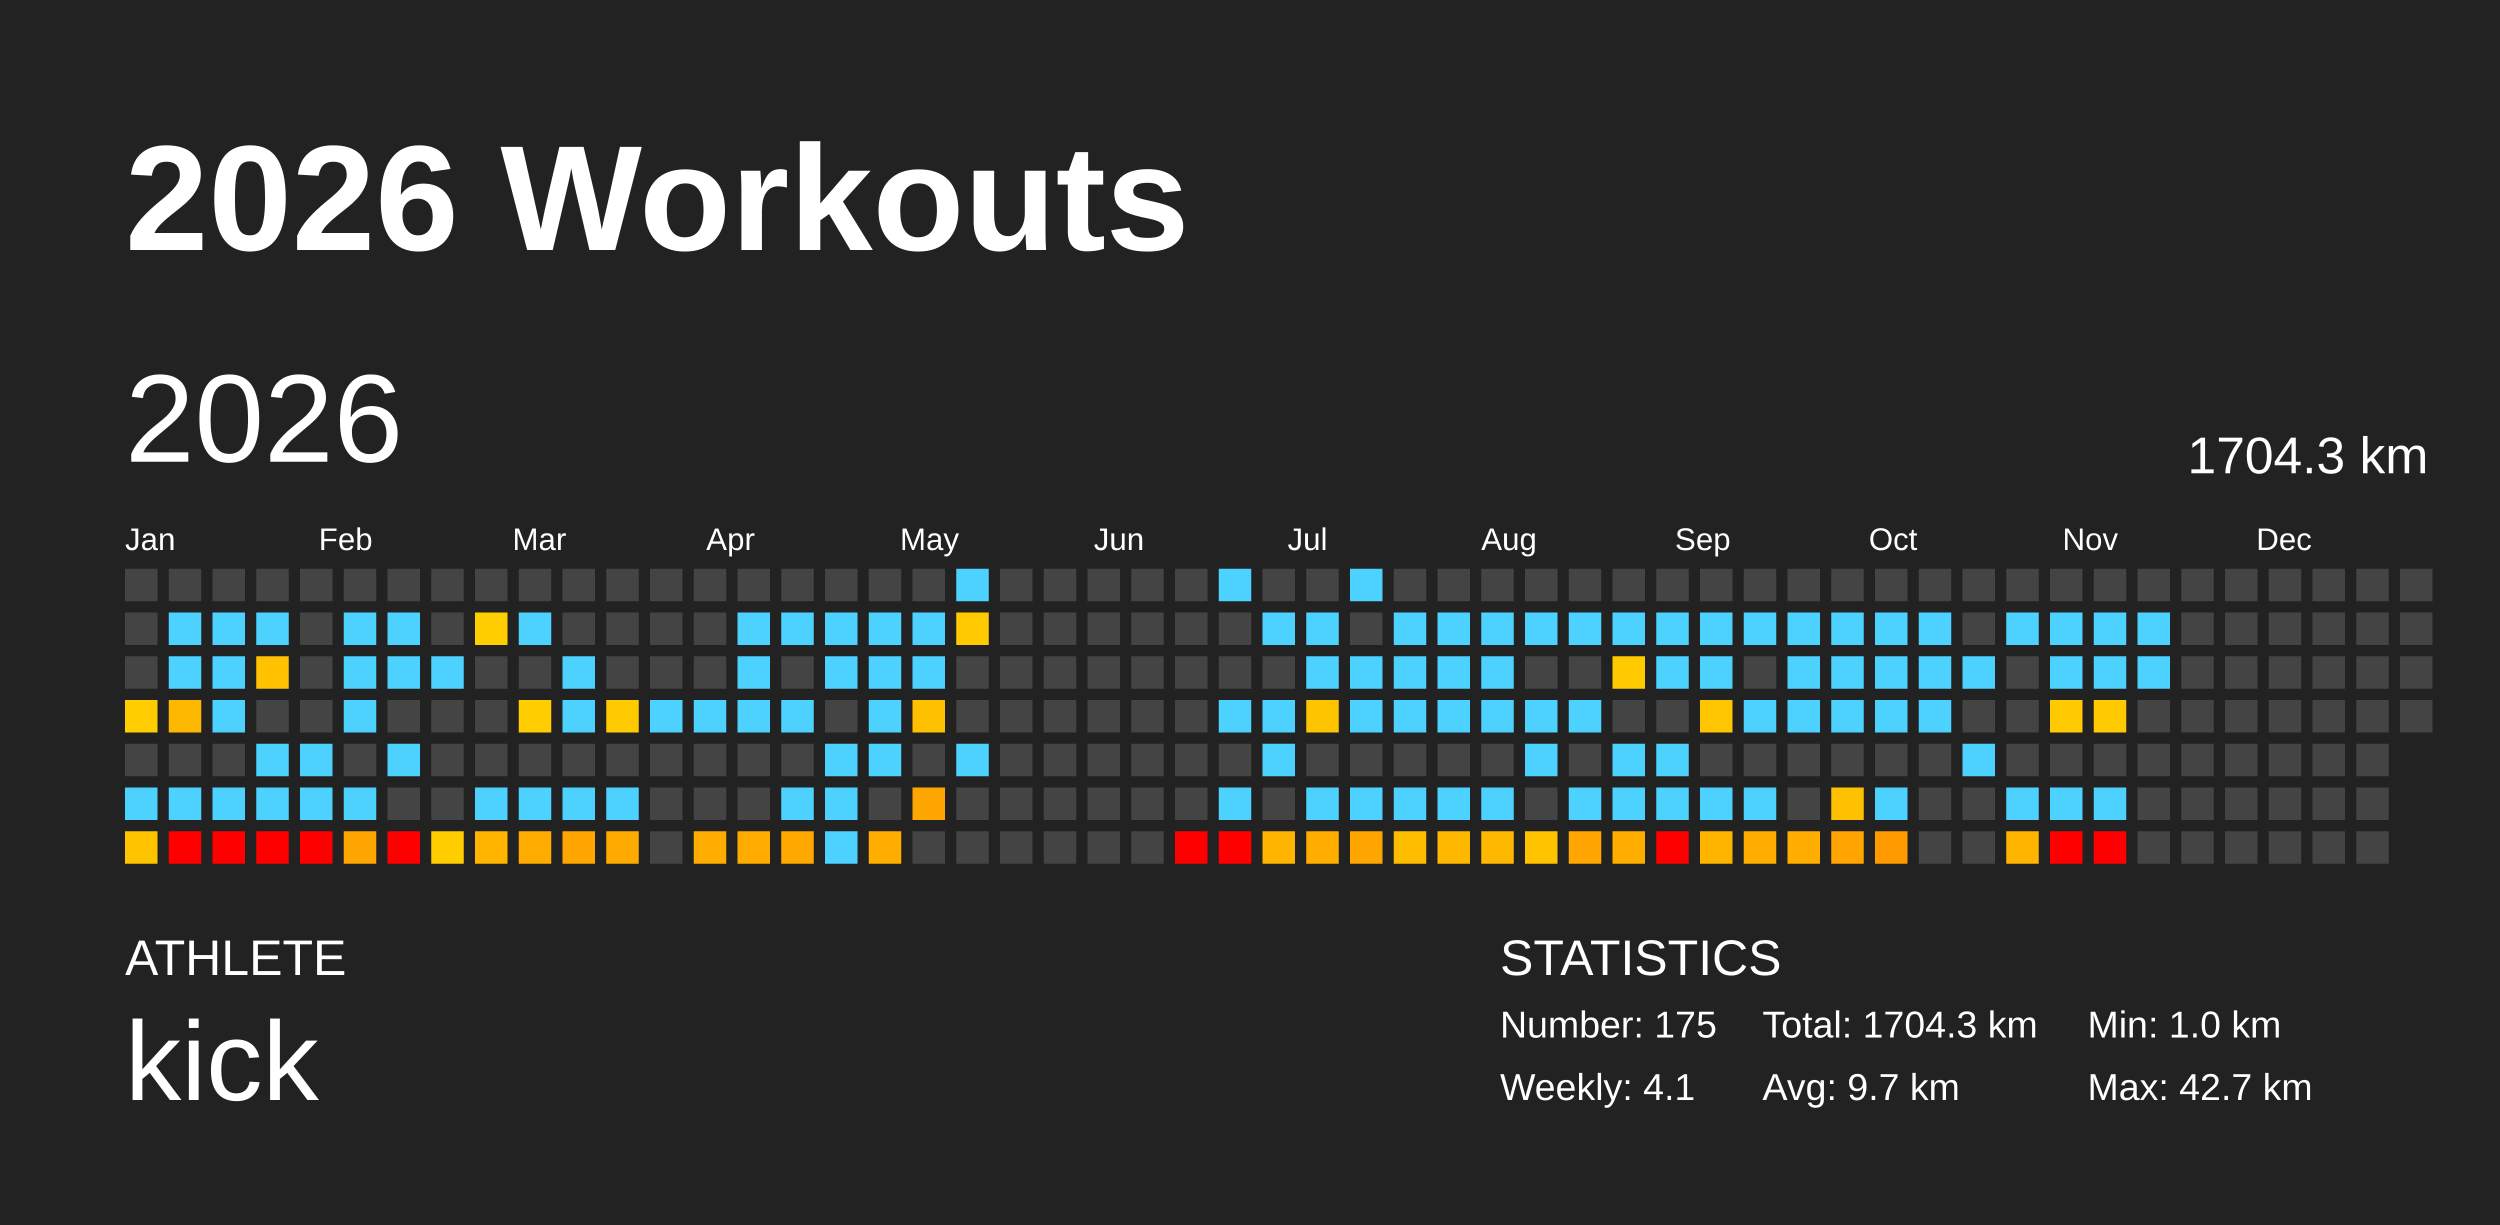
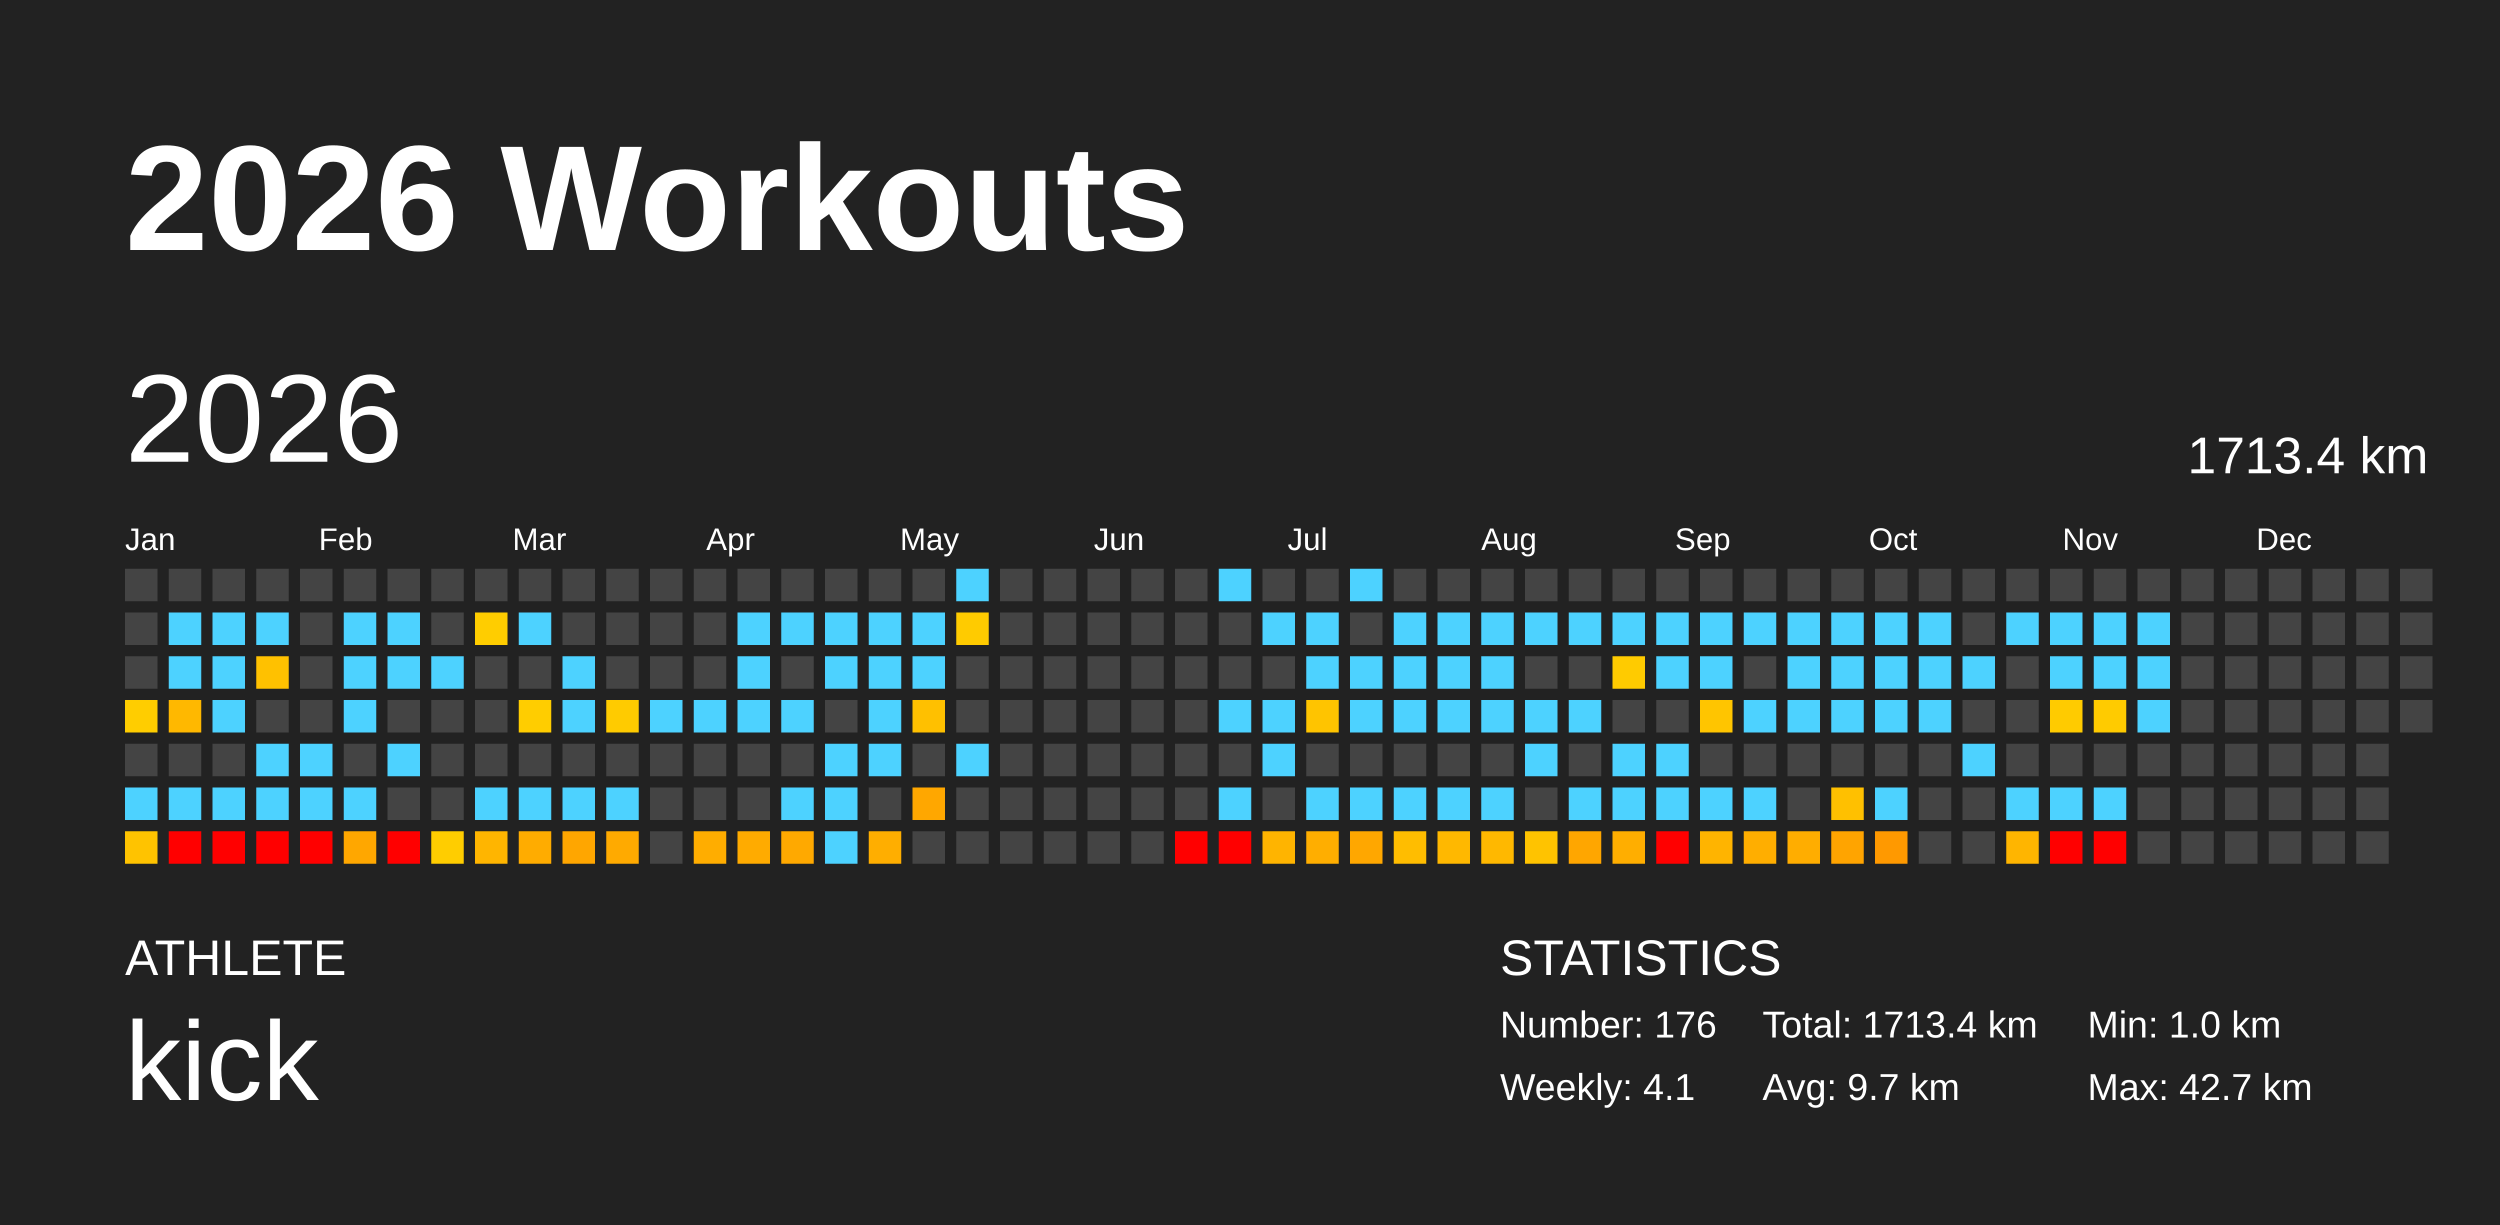
<svg xmlns="http://www.w3.org/2000/svg" baseProfile="full" height="98mm" version="1.1" viewBox="0,0,200,98" width="200mm">
  <defs />
  <rect fill="#222222" height="98" width="200" x="0" y="0" />
  <text fill="#FFFFFF" style="font-size:12px; font-family:Arial; font-weight:bold;" x="10" y="20">2026 Workouts</text>
  <text fill="#FFFFFF" style="font-size:4px; font-family:Arial" x="10" y="78">ATHLETE</text>
  <text fill="#FFFFFF" style="font-size:9px; font-family:Arial" x="10" y="88">kick</text>
  <text fill="#FFFFFF" style="font-size:4px; font-family:Arial" x="120" y="78">STATISTICS</text>
-   <text fill="#FFFFFF" style="font-size:3px; font-family:Arial" x="120" y="83">Number: 175</text>
+   <text fill="#FFFFFF" style="font-size:3px; font-family:Arial" x="120" y="83">Number: 176</text>
  <text fill="#FFFFFF" style="font-size:3px; font-family:Arial" x="120" y="88">Weekly: 4.1</text>
-   <text fill="#FFFFFF" style="font-size:3px; font-family:Arial" x="141" y="83">Total: 1704.3 km</text>
+   <text fill="#FFFFFF" style="font-size:3px; font-family:Arial" x="141" y="83">Total: 1713.4 km</text>
  <text fill="#FFFFFF" style="font-size:3px; font-family:Arial" x="141" y="88">Avg: 9.7 km</text>
  <text fill="#FFFFFF" style="font-size:3px; font-family:Arial" x="167" y="83">Min: 1.0 km</text>
  <text fill="#FFFFFF" style="font-size:3px; font-family:Arial" x="167" y="88">Max: 42.7 km</text>
  <text dominant-baseline="hanging" fill="#FFFFFF" style="font-size:10.0px; font-family:Arial;" x="10" y="30">2026</text>
-   <text dominant-baseline="hanging" fill="#FFFFFF" style="font-size:4.125px; font-family:Arial;" x="175" y="35">1704.3 km</text>
+   <text dominant-baseline="hanging" fill="#FFFFFF" style="font-size:4.125px; font-family:Arial;" x="175" y="35">1713.4 km</text>
  <text fill="#FFFFFF" style="font-size:2.5px; font-family:Arial" x="10.0" y="44">Jan</text>
  <text fill="#FFFFFF" style="font-size:2.5px; font-family:Arial" x="25.5" y="44">Feb</text>
  <text fill="#FFFFFF" style="font-size:2.5px; font-family:Arial" x="41.0" y="44">Mar</text>
  <text fill="#FFFFFF" style="font-size:2.5px; font-family:Arial" x="56.5" y="44">Apr</text>
  <text fill="#FFFFFF" style="font-size:2.5px; font-family:Arial" x="72.0" y="44">May</text>
  <text fill="#FFFFFF" style="font-size:2.5px; font-family:Arial" x="87.5" y="44">Jun</text>
  <text fill="#FFFFFF" style="font-size:2.5px; font-family:Arial" x="103.0" y="44">Jul</text>
  <text fill="#FFFFFF" style="font-size:2.5px; font-family:Arial" x="118.5" y="44">Aug</text>
  <text fill="#FFFFFF" style="font-size:2.5px; font-family:Arial" x="134.0" y="44">Sep</text>
  <text fill="#FFFFFF" style="font-size:2.5px; font-family:Arial" x="149.5" y="44">Oct</text>
  <text fill="#FFFFFF" style="font-size:2.5px; font-family:Arial" x="165.0" y="44">Nov</text>
  <text fill="#FFFFFF" style="font-size:2.5px; font-family:Arial" x="180.5" y="44">Dec</text>
  <rect fill="#444444" height="2.6" width="2.6" x="10.0" y="45.5" />
  <rect fill="#444444" height="2.6" width="2.6" x="10.0" y="49.0" />
  <rect fill="#444444" height="2.6" width="2.6" x="10.0" y="52.5" />
  <rect fill="#ffcd00" height="2.6" width="2.6" x="10.0" y="56.0" />
  <rect fill="#444444" height="2.6" width="2.6" x="10.0" y="59.5" />
  <rect fill="#4dd2ff" height="2.6" width="2.6" x="10.0" y="63.0" />
  <rect fill="#ffc300" height="2.6" width="2.6" x="10.0" y="66.5" />
  <rect fill="#444444" height="2.6" width="2.6" x="13.5" y="45.5" />
  <rect fill="#4dd2ff" height="2.6" width="2.6" x="13.5" y="49.0" />
  <rect fill="#4dd2ff" height="2.6" width="2.6" x="13.5" y="52.5" />
  <rect fill="#ffb800" height="2.6" width="2.6" x="13.5" y="56.0" />
  <rect fill="#444444" height="2.6" width="2.6" x="13.5" y="59.5" />
  <rect fill="#4dd2ff" height="2.6" width="2.6" x="13.5" y="63.0" />
  <rect fill="red" height="2.6" width="2.6" x="13.5" y="66.5" />
  <rect fill="#444444" height="2.6" width="2.6" x="17.0" y="45.5" />
  <rect fill="#4dd2ff" height="2.6" width="2.6" x="17.0" y="49.0" />
  <rect fill="#4dd2ff" height="2.6" width="2.6" x="17.0" y="52.5" />
  <rect fill="#4dd2ff" height="2.6" width="2.6" x="17.0" y="56.0" />
  <rect fill="#444444" height="2.6" width="2.6" x="17.0" y="59.5" />
  <rect fill="#4dd2ff" height="2.6" width="2.6" x="17.0" y="63.0" />
  <rect fill="red" height="2.6" width="2.6" x="17.0" y="66.5" />
  <rect fill="#444444" height="2.6" width="2.6" x="20.5" y="45.5" />
  <rect fill="#4dd2ff" height="2.6" width="2.6" x="20.5" y="49.0" />
  <rect fill="#ffc100" height="2.6" width="2.6" x="20.5" y="52.5" />
  <rect fill="#444444" height="2.6" width="2.6" x="20.5" y="56.0" />
  <rect fill="#4dd2ff" height="2.6" width="2.6" x="20.5" y="59.5" />
  <rect fill="#4dd2ff" height="2.6" width="2.6" x="20.5" y="63.0" />
  <rect fill="red" height="2.6" width="2.6" x="20.5" y="66.5" />
  <rect fill="#444444" height="2.6" width="2.6" x="24.0" y="45.5" />
  <rect fill="#444444" height="2.6" width="2.6" x="24.0" y="49.0" />
  <rect fill="#444444" height="2.6" width="2.6" x="24.0" y="52.5" />
  <rect fill="#444444" height="2.6" width="2.6" x="24.0" y="56.0" />
  <rect fill="#4dd2ff" height="2.6" width="2.6" x="24.0" y="59.5" />
  <rect fill="#4dd2ff" height="2.6" width="2.6" x="24.0" y="63.0" />
  <rect fill="red" height="2.6" width="2.6" x="24.0" y="66.5" />
  <rect fill="#444444" height="2.6" width="2.6" x="27.5" y="45.5" />
  <rect fill="#4dd2ff" height="2.6" width="2.6" x="27.5" y="49.0" />
  <rect fill="#4dd2ff" height="2.6" width="2.6" x="27.5" y="52.5" />
  <rect fill="#4dd2ff" height="2.6" width="2.6" x="27.5" y="56.0" />
  <rect fill="#444444" height="2.6" width="2.6" x="27.5" y="59.5" />
  <rect fill="#4dd2ff" height="2.6" width="2.6" x="27.5" y="63.0" />
  <rect fill="#ffa700" height="2.6" width="2.6" x="27.5" y="66.5" />
  <rect fill="#444444" height="2.6" width="2.6" x="31.0" y="45.5" />
  <rect fill="#4dd2ff" height="2.6" width="2.6" x="31.0" y="49.0" />
  <rect fill="#4dd2ff" height="2.6" width="2.6" x="31.0" y="52.5" />
  <rect fill="#444444" height="2.6" width="2.6" x="31.0" y="56.0" />
  <rect fill="#4dd2ff" height="2.6" width="2.6" x="31.0" y="59.5" />
  <rect fill="#444444" height="2.6" width="2.6" x="31.0" y="63.0" />
  <rect fill="red" height="2.6" width="2.6" x="31.0" y="66.5" />
  <rect fill="#444444" height="2.6" width="2.6" x="34.5" y="45.5" />
  <rect fill="#444444" height="2.6" width="2.6" x="34.5" y="49.0" />
  <rect fill="#4dd2ff" height="2.6" width="2.6" x="34.5" y="52.5" />
  <rect fill="#444444" height="2.6" width="2.6" x="34.5" y="56.0" />
  <rect fill="#444444" height="2.6" width="2.6" x="34.5" y="59.5" />
  <rect fill="#444444" height="2.6" width="2.6" x="34.5" y="63.0" />
  <rect fill="#ffcd00" height="2.6" width="2.6" x="34.5" y="66.5" />
  <rect fill="#444444" height="2.6" width="2.6" x="38.0" y="45.5" />
  <rect fill="#ffcd00" height="2.6" width="2.6" x="38.0" y="49.0" />
  <rect fill="#444444" height="2.6" width="2.6" x="38.0" y="52.5" />
  <rect fill="#444444" height="2.6" width="2.6" x="38.0" y="56.0" />
  <rect fill="#444444" height="2.6" width="2.6" x="38.0" y="59.5" />
  <rect fill="#4dd2ff" height="2.6" width="2.6" x="38.0" y="63.0" />
  <rect fill="#ffb500" height="2.6" width="2.6" x="38.0" y="66.5" />
  <rect fill="#444444" height="2.6" width="2.6" x="41.5" y="45.5" />
  <rect fill="#4dd2ff" height="2.6" width="2.6" x="41.5" y="49.0" />
  <rect fill="#444444" height="2.6" width="2.6" x="41.5" y="52.5" />
  <rect fill="#ffcd00" height="2.6" width="2.6" x="41.5" y="56.0" />
  <rect fill="#444444" height="2.6" width="2.6" x="41.5" y="59.5" />
  <rect fill="#4dd2ff" height="2.6" width="2.6" x="41.5" y="63.0" />
  <rect fill="#ffac00" height="2.6" width="2.6" x="41.5" y="66.5" />
  <rect fill="#444444" height="2.6" width="2.6" x="45.0" y="45.5" />
  <rect fill="#444444" height="2.6" width="2.6" x="45.0" y="49.0" />
  <rect fill="#4dd2ff" height="2.6" width="2.6" x="45.0" y="52.5" />
  <rect fill="#4dd2ff" height="2.6" width="2.6" x="45.0" y="56.0" />
  <rect fill="#444444" height="2.6" width="2.6" x="45.0" y="59.5" />
  <rect fill="#4dd2ff" height="2.6" width="2.6" x="45.0" y="63.0" />
  <rect fill="#ffa600" height="2.6" width="2.6" x="45.0" y="66.5" />
  <rect fill="#444444" height="2.6" width="2.6" x="48.5" y="45.5" />
  <rect fill="#444444" height="2.6" width="2.6" x="48.5" y="49.0" />
  <rect fill="#444444" height="2.6" width="2.6" x="48.5" y="52.5" />
  <rect fill="#ffcb00" height="2.6" width="2.6" x="48.5" y="56.0" />
  <rect fill="#444444" height="2.6" width="2.6" x="48.5" y="59.5" />
  <rect fill="#4dd2ff" height="2.6" width="2.6" x="48.5" y="63.0" />
  <rect fill="#ffaa00" height="2.6" width="2.6" x="48.5" y="66.5" />
  <rect fill="#444444" height="2.6" width="2.6" x="52.0" y="45.5" />
  <rect fill="#444444" height="2.6" width="2.6" x="52.0" y="49.0" />
  <rect fill="#444444" height="2.6" width="2.6" x="52.0" y="52.5" />
  <rect fill="#4dd2ff" height="2.6" width="2.6" x="52.0" y="56.0" />
  <rect fill="#444444" height="2.6" width="2.6" x="52.0" y="59.5" />
  <rect fill="#444444" height="2.6" width="2.6" x="52.0" y="63.0" />
  <rect fill="#444444" height="2.6" width="2.6" x="52.0" y="66.5" />
  <rect fill="#444444" height="2.6" width="2.6" x="55.5" y="45.5" />
  <rect fill="#444444" height="2.6" width="2.6" x="55.5" y="49.0" />
  <rect fill="#444444" height="2.6" width="2.6" x="55.5" y="52.5" />
  <rect fill="#4dd2ff" height="2.6" width="2.6" x="55.5" y="56.0" />
  <rect fill="#444444" height="2.6" width="2.6" x="55.5" y="59.5" />
  <rect fill="#444444" height="2.6" width="2.6" x="55.5" y="63.0" />
  <rect fill="#ffad00" height="2.6" width="2.6" x="55.5" y="66.5" />
  <rect fill="#444444" height="2.6" width="2.6" x="59.0" y="45.5" />
  <rect fill="#4dd2ff" height="2.6" width="2.6" x="59.0" y="49.0" />
  <rect fill="#4dd2ff" height="2.6" width="2.6" x="59.0" y="52.5" />
  <rect fill="#4dd2ff" height="2.6" width="2.6" x="59.0" y="56.0" />
  <rect fill="#444444" height="2.6" width="2.6" x="59.0" y="59.5" />
  <rect fill="#444444" height="2.6" width="2.6" x="59.0" y="63.0" />
  <rect fill="#ffab00" height="2.6" width="2.6" x="59.0" y="66.5" />
  <rect fill="#444444" height="2.6" width="2.6" x="62.5" y="45.5" />
  <rect fill="#4dd2ff" height="2.6" width="2.6" x="62.5" y="49.0" />
  <rect fill="#444444" height="2.6" width="2.6" x="62.5" y="52.5" />
  <rect fill="#4dd2ff" height="2.6" width="2.6" x="62.5" y="56.0" />
  <rect fill="#444444" height="2.6" width="2.6" x="62.5" y="59.5" />
  <rect fill="#4dd2ff" height="2.6" width="2.6" x="62.5" y="63.0" />
  <rect fill="#ffa900" height="2.6" width="2.6" x="62.5" y="66.5" />
  <rect fill="#444444" height="2.6" width="2.6" x="66.0" y="45.5" />
  <rect fill="#4dd2ff" height="2.6" width="2.6" x="66.0" y="49.0" />
  <rect fill="#4dd2ff" height="2.6" width="2.6" x="66.0" y="52.5" />
  <rect fill="#444444" height="2.6" width="2.6" x="66.0" y="56.0" />
  <rect fill="#4dd2ff" height="2.6" width="2.6" x="66.0" y="59.5" />
  <rect fill="#4dd2ff" height="2.6" width="2.6" x="66.0" y="63.0" />
  <rect fill="#4dd2ff" height="2.6" width="2.6" x="66.0" y="66.5" />
  <rect fill="#444444" height="2.6" width="2.6" x="69.5" y="45.5" />
  <rect fill="#4dd2ff" height="2.6" width="2.6" x="69.5" y="49.0" />
  <rect fill="#4dd2ff" height="2.6" width="2.6" x="69.5" y="52.5" />
  <rect fill="#4dd2ff" height="2.6" width="2.6" x="69.5" y="56.0" />
  <rect fill="#4dd2ff" height="2.6" width="2.6" x="69.5" y="59.5" />
  <rect fill="#444444" height="2.6" width="2.6" x="69.5" y="63.0" />
  <rect fill="#ffae00" height="2.6" width="2.6" x="69.5" y="66.5" />
  <rect fill="#444444" height="2.6" width="2.6" x="73.0" y="45.5" />
  <rect fill="#4dd2ff" height="2.6" width="2.6" x="73.0" y="49.0" />
  <rect fill="#4dd2ff" height="2.6" width="2.6" x="73.0" y="52.5" />
  <rect fill="#ffc000" height="2.6" width="2.6" x="73.0" y="56.0" />
  <rect fill="#444444" height="2.6" width="2.6" x="73.0" y="59.5" />
  <rect fill="#ffa700" height="2.6" width="2.6" x="73.0" y="63.0" />
  <rect fill="#444444" height="2.6" width="2.6" x="73.0" y="66.5" />
  <rect fill="#4dd2ff" height="2.6" width="2.6" x="76.5" y="45.5" />
  <rect fill="#ffcb00" height="2.6" width="2.6" x="76.5" y="49.0" />
  <rect fill="#444444" height="2.6" width="2.6" x="76.5" y="52.5" />
  <rect fill="#444444" height="2.6" width="2.6" x="76.5" y="56.0" />
  <rect fill="#4dd2ff" height="2.6" width="2.6" x="76.5" y="59.5" />
  <rect fill="#444444" height="2.6" width="2.6" x="76.5" y="63.0" />
  <rect fill="#444444" height="2.6" width="2.6" x="76.5" y="66.5" />
  <rect fill="#444444" height="2.6" width="2.6" x="80.0" y="45.5" />
  <rect fill="#444444" height="2.6" width="2.6" x="80.0" y="49.0" />
  <rect fill="#444444" height="2.6" width="2.6" x="80.0" y="52.5" />
  <rect fill="#444444" height="2.6" width="2.6" x="80.0" y="56.0" />
  <rect fill="#444444" height="2.6" width="2.6" x="80.0" y="59.5" />
  <rect fill="#444444" height="2.6" width="2.6" x="80.0" y="63.0" />
  <rect fill="#444444" height="2.6" width="2.6" x="80.0" y="66.5" />
  <rect fill="#444444" height="2.6" width="2.6" x="83.5" y="45.5" />
  <rect fill="#444444" height="2.6" width="2.6" x="83.5" y="49.0" />
  <rect fill="#444444" height="2.6" width="2.6" x="83.5" y="52.5" />
  <rect fill="#444444" height="2.6" width="2.6" x="83.5" y="56.0" />
  <rect fill="#444444" height="2.6" width="2.6" x="83.5" y="59.5" />
  <rect fill="#444444" height="2.6" width="2.6" x="83.5" y="63.0" />
  <rect fill="#444444" height="2.6" width="2.6" x="83.5" y="66.5" />
  <rect fill="#444444" height="2.6" width="2.6" x="87.0" y="45.5" />
  <rect fill="#444444" height="2.6" width="2.6" x="87.0" y="49.0" />
  <rect fill="#444444" height="2.6" width="2.6" x="87.0" y="52.5" />
  <rect fill="#444444" height="2.6" width="2.6" x="87.0" y="56.0" />
  <rect fill="#444444" height="2.6" width="2.6" x="87.0" y="59.5" />
  <rect fill="#444444" height="2.6" width="2.6" x="87.0" y="63.0" />
  <rect fill="#444444" height="2.6" width="2.6" x="87.0" y="66.5" />
  <rect fill="#444444" height="2.6" width="2.6" x="90.5" y="45.5" />
  <rect fill="#444444" height="2.6" width="2.6" x="90.5" y="49.0" />
  <rect fill="#444444" height="2.6" width="2.6" x="90.5" y="52.5" />
  <rect fill="#444444" height="2.6" width="2.6" x="90.5" y="56.0" />
  <rect fill="#444444" height="2.6" width="2.6" x="90.5" y="59.5" />
  <rect fill="#444444" height="2.6" width="2.6" x="90.5" y="63.0" />
  <rect fill="#444444" height="2.6" width="2.6" x="90.5" y="66.5" />
  <rect fill="#444444" height="2.6" width="2.6" x="94.0" y="45.5" />
  <rect fill="#444444" height="2.6" width="2.6" x="94.0" y="49.0" />
  <rect fill="#444444" height="2.6" width="2.6" x="94.0" y="52.5" />
  <rect fill="#444444" height="2.6" width="2.6" x="94.0" y="56.0" />
  <rect fill="#444444" height="2.6" width="2.6" x="94.0" y="59.5" />
  <rect fill="#444444" height="2.6" width="2.6" x="94.0" y="63.0" />
  <rect fill="red" height="2.6" width="2.6" x="94.0" y="66.5" />
  <rect fill="#4dd2ff" height="2.6" width="2.6" x="97.5" y="45.5" />
  <rect fill="#444444" height="2.6" width="2.6" x="97.5" y="49.0" />
  <rect fill="#444444" height="2.6" width="2.6" x="97.5" y="52.5" />
  <rect fill="#4dd2ff" height="2.6" width="2.6" x="97.5" y="56.0" />
  <rect fill="#444444" height="2.6" width="2.6" x="97.5" y="59.5" />
  <rect fill="#4dd2ff" height="2.6" width="2.6" x="97.5" y="63.0" />
  <rect fill="red" height="2.6" width="2.6" x="97.5" y="66.5" />
  <rect fill="#444444" height="2.6" width="2.6" x="101.0" y="45.5" />
  <rect fill="#4dd2ff" height="2.6" width="2.6" x="101.0" y="49.0" />
  <rect fill="#444444" height="2.6" width="2.6" x="101.0" y="52.5" />
  <rect fill="#4dd2ff" height="2.6" width="2.6" x="101.0" y="56.0" />
  <rect fill="#4dd2ff" height="2.6" width="2.6" x="101.0" y="59.5" />
  <rect fill="#444444" height="2.6" width="2.6" x="101.0" y="63.0" />
  <rect fill="#ffb400" height="2.6" width="2.6" x="101.0" y="66.5" />
  <rect fill="#444444" height="2.6" width="2.6" x="104.5" y="45.5" />
  <rect fill="#4dd2ff" height="2.6" width="2.6" x="104.5" y="49.0" />
  <rect fill="#4dd2ff" height="2.6" width="2.6" x="104.5" y="52.5" />
  <rect fill="#ffc400" height="2.6" width="2.6" x="104.5" y="56.0" />
  <rect fill="#444444" height="2.6" width="2.6" x="104.5" y="59.5" />
  <rect fill="#4dd2ff" height="2.6" width="2.6" x="104.5" y="63.0" />
  <rect fill="#ffae00" height="2.6" width="2.6" x="104.5" y="66.5" />
  <rect fill="#4dd2ff" height="2.6" width="2.6" x="108.0" y="45.5" />
  <rect fill="#444444" height="2.6" width="2.6" x="108.0" y="49.0" />
  <rect fill="#4dd2ff" height="2.6" width="2.6" x="108.0" y="52.5" />
  <rect fill="#4dd2ff" height="2.6" width="2.6" x="108.0" y="56.0" />
  <rect fill="#444444" height="2.6" width="2.6" x="108.0" y="59.5" />
  <rect fill="#4dd2ff" height="2.6" width="2.6" x="108.0" y="63.0" />
  <rect fill="#ffa700" height="2.6" width="2.6" x="108.0" y="66.5" />
  <rect fill="#444444" height="2.6" width="2.6" x="111.5" y="45.5" />
  <rect fill="#4dd2ff" height="2.6" width="2.6" x="111.5" y="49.0" />
  <rect fill="#4dd2ff" height="2.6" width="2.6" x="111.5" y="52.5" />
  <rect fill="#4dd2ff" height="2.6" width="2.6" x="111.5" y="56.0" />
  <rect fill="#444444" height="2.6" width="2.6" x="111.5" y="59.5" />
  <rect fill="#4dd2ff" height="2.6" width="2.6" x="111.5" y="63.0" />
  <rect fill="#ffbd00" height="2.6" width="2.6" x="111.5" y="66.5" />
  <rect fill="#444444" height="2.6" width="2.6" x="115.0" y="45.5" />
  <rect fill="#4dd2ff" height="2.6" width="2.6" x="115.0" y="49.0" />
  <rect fill="#4dd2ff" height="2.6" width="2.6" x="115.0" y="52.5" />
  <rect fill="#4dd2ff" height="2.6" width="2.6" x="115.0" y="56.0" />
  <rect fill="#444444" height="2.6" width="2.6" x="115.0" y="59.5" />
  <rect fill="#4dd2ff" height="2.6" width="2.6" x="115.0" y="63.0" />
  <rect fill="#ffb800" height="2.6" width="2.6" x="115.0" y="66.5" />
  <rect fill="#444444" height="2.6" width="2.6" x="118.5" y="45.5" />
  <rect fill="#4dd2ff" height="2.6" width="2.6" x="118.5" y="49.0" />
  <rect fill="#4dd2ff" height="2.6" width="2.6" x="118.5" y="52.5" />
  <rect fill="#4dd2ff" height="2.6" width="2.6" x="118.5" y="56.0" />
  <rect fill="#444444" height="2.6" width="2.6" x="118.5" y="59.5" />
  <rect fill="#4dd2ff" height="2.6" width="2.6" x="118.5" y="63.0" />
  <rect fill="#ffb800" height="2.6" width="2.6" x="118.5" y="66.5" />
  <rect fill="#444444" height="2.6" width="2.6" x="122.0" y="45.5" />
  <rect fill="#4dd2ff" height="2.6" width="2.6" x="122.0" y="49.0" />
  <rect fill="#444444" height="2.6" width="2.6" x="122.0" y="52.5" />
  <rect fill="#4dd2ff" height="2.6" width="2.6" x="122.0" y="56.0" />
  <rect fill="#4dd2ff" height="2.6" width="2.6" x="122.0" y="59.5" />
  <rect fill="#444444" height="2.6" width="2.6" x="122.0" y="63.0" />
  <rect fill="#ffc300" height="2.6" width="2.6" x="122.0" y="66.5" />
  <rect fill="#444444" height="2.6" width="2.6" x="125.5" y="45.5" />
  <rect fill="#4dd2ff" height="2.6" width="2.6" x="125.5" y="49.0" />
  <rect fill="#444444" height="2.6" width="2.6" x="125.5" y="52.5" />
  <rect fill="#4dd2ff" height="2.6" width="2.6" x="125.5" y="56.0" />
  <rect fill="#444444" height="2.6" width="2.6" x="125.5" y="59.5" />
  <rect fill="#4dd2ff" height="2.6" width="2.6" x="125.5" y="63.0" />
  <rect fill="#ffa600" height="2.6" width="2.6" x="125.5" y="66.5" />
  <rect fill="#444444" height="2.6" width="2.6" x="129.0" y="45.5" />
  <rect fill="#4dd2ff" height="2.6" width="2.6" x="129.0" y="49.0" />
  <rect fill="#ffcb00" height="2.6" width="2.6" x="129.0" y="52.5" />
  <rect fill="#444444" height="2.6" width="2.6" x="129.0" y="56.0" />
  <rect fill="#4dd2ff" height="2.6" width="2.6" x="129.0" y="59.5" />
  <rect fill="#4dd2ff" height="2.6" width="2.6" x="129.0" y="63.0" />
  <rect fill="#ffae00" height="2.6" width="2.6" x="129.0" y="66.5" />
  <rect fill="#444444" height="2.6" width="2.6" x="132.5" y="45.5" />
  <rect fill="#4dd2ff" height="2.6" width="2.6" x="132.5" y="49.0" />
  <rect fill="#4dd2ff" height="2.6" width="2.6" x="132.5" y="52.5" />
  <rect fill="#444444" height="2.6" width="2.6" x="132.5" y="56.0" />
  <rect fill="#4dd2ff" height="2.6" width="2.6" x="132.5" y="59.5" />
  <rect fill="#4dd2ff" height="2.6" width="2.6" x="132.5" y="63.0" />
  <rect fill="red" height="2.6" width="2.6" x="132.5" y="66.5" />
  <rect fill="#444444" height="2.6" width="2.6" x="136.0" y="45.5" />
  <rect fill="#4dd2ff" height="2.6" width="2.6" x="136.0" y="49.0" />
  <rect fill="#4dd2ff" height="2.6" width="2.6" x="136.0" y="52.5" />
  <rect fill="#ffc500" height="2.6" width="2.6" x="136.0" y="56.0" />
  <rect fill="#444444" height="2.6" width="2.6" x="136.0" y="59.5" />
  <rect fill="#4dd2ff" height="2.6" width="2.6" x="136.0" y="63.0" />
  <rect fill="#ffb400" height="2.6" width="2.6" x="136.0" y="66.5" />
  <rect fill="#444444" height="2.6" width="2.6" x="139.5" y="45.5" />
  <rect fill="#4dd2ff" height="2.6" width="2.6" x="139.5" y="49.0" />
  <rect fill="#444444" height="2.6" width="2.6" x="139.5" y="52.5" />
  <rect fill="#4dd2ff" height="2.6" width="2.6" x="139.5" y="56.0" />
  <rect fill="#444444" height="2.6" width="2.6" x="139.5" y="59.5" />
  <rect fill="#4dd2ff" height="2.6" width="2.6" x="139.5" y="63.0" />
  <rect fill="#ffae00" height="2.6" width="2.6" x="139.5" y="66.5" />
  <rect fill="#444444" height="2.6" width="2.6" x="143.0" y="45.5" />
  <rect fill="#4dd2ff" height="2.6" width="2.6" x="143.0" y="49.0" />
  <rect fill="#4dd2ff" height="2.6" width="2.6" x="143.0" y="52.5" />
  <rect fill="#4dd2ff" height="2.6" width="2.6" x="143.0" y="56.0" />
  <rect fill="#444444" height="2.6" width="2.6" x="143.0" y="59.5" />
  <rect fill="#444444" height="2.6" width="2.6" x="143.0" y="63.0" />
  <rect fill="#ffad00" height="2.6" width="2.6" x="143.0" y="66.5" />
  <rect fill="#444444" height="2.6" width="2.6" x="146.5" y="45.5" />
  <rect fill="#4dd2ff" height="2.6" width="2.6" x="146.5" y="49.0" />
  <rect fill="#4dd2ff" height="2.6" width="2.6" x="146.5" y="52.5" />
  <rect fill="#4dd2ff" height="2.6" width="2.6" x="146.5" y="56.0" />
  <rect fill="#444444" height="2.6" width="2.6" x="146.5" y="59.5" />
  <rect fill="#ffc000" height="2.6" width="2.6" x="146.5" y="63.0" />
  <rect fill="#ffa400" height="2.6" width="2.6" x="146.5" y="66.5" />
  <rect fill="#444444" height="2.6" width="2.6" x="150.0" y="45.5" />
  <rect fill="#4dd2ff" height="2.6" width="2.6" x="150.0" y="49.0" />
  <rect fill="#4dd2ff" height="2.6" width="2.6" x="150.0" y="52.5" />
  <rect fill="#4dd2ff" height="2.6" width="2.6" x="150.0" y="56.0" />
  <rect fill="#444444" height="2.6" width="2.6" x="150.0" y="59.5" />
  <rect fill="#4dd2ff" height="2.6" width="2.6" x="150.0" y="63.0" />
  <rect fill="#ff9900" height="2.6" width="2.6" x="150.0" y="66.5" />
  <rect fill="#444444" height="2.6" width="2.6" x="153.5" y="45.5" />
  <rect fill="#4dd2ff" height="2.6" width="2.6" x="153.5" y="49.0" />
  <rect fill="#4dd2ff" height="2.6" width="2.6" x="153.5" y="52.5" />
  <rect fill="#4dd2ff" height="2.6" width="2.6" x="153.5" y="56.0" />
  <rect fill="#444444" height="2.6" width="2.6" x="153.5" y="59.5" />
  <rect fill="#444444" height="2.6" width="2.6" x="153.5" y="63.0" />
  <rect fill="#444444" height="2.6" width="2.6" x="153.5" y="66.5" />
  <rect fill="#444444" height="2.6" width="2.6" x="157.0" y="45.5" />
  <rect fill="#444444" height="2.6" width="2.6" x="157.0" y="49.0" />
  <rect fill="#4dd2ff" height="2.6" width="2.6" x="157.0" y="52.5" />
  <rect fill="#444444" height="2.6" width="2.6" x="157.0" y="56.0" />
  <rect fill="#4dd2ff" height="2.6" width="2.6" x="157.0" y="59.5" />
  <rect fill="#444444" height="2.6" width="2.6" x="157.0" y="63.0" />
  <rect fill="#444444" height="2.6" width="2.6" x="157.0" y="66.5" />
  <rect fill="#444444" height="2.6" width="2.6" x="160.5" y="45.5" />
  <rect fill="#4dd2ff" height="2.6" width="2.6" x="160.5" y="49.0" />
  <rect fill="#444444" height="2.6" width="2.6" x="160.5" y="52.5" />
  <rect fill="#444444" height="2.6" width="2.6" x="160.5" y="56.0" />
  <rect fill="#444444" height="2.6" width="2.6" x="160.5" y="59.5" />
  <rect fill="#4dd2ff" height="2.6" width="2.6" x="160.5" y="63.0" />
  <rect fill="#ffb500" height="2.6" width="2.6" x="160.5" y="66.5" />
  <rect fill="#444444" height="2.6" width="2.6" x="164.0" y="45.5" />
  <rect fill="#4dd2ff" height="2.6" width="2.6" x="164.0" y="49.0" />
  <rect fill="#4dd2ff" height="2.6" width="2.6" x="164.0" y="52.5" />
  <rect fill="#ffcb00" height="2.6" width="2.6" x="164.0" y="56.0" />
  <rect fill="#444444" height="2.6" width="2.6" x="164.0" y="59.5" />
  <rect fill="#4dd2ff" height="2.6" width="2.6" x="164.0" y="63.0" />
  <rect fill="red" height="2.6" width="2.6" x="164.0" y="66.5" />
  <rect fill="#444444" height="2.6" width="2.6" x="167.5" y="45.5" />
  <rect fill="#4dd2ff" height="2.6" width="2.6" x="167.5" y="49.0" />
  <rect fill="#4dd2ff" height="2.6" width="2.6" x="167.5" y="52.5" />
  <rect fill="#ffcb00" height="2.6" width="2.6" x="167.5" y="56.0" />
  <rect fill="#444444" height="2.6" width="2.6" x="167.5" y="59.5" />
  <rect fill="#4dd2ff" height="2.6" width="2.6" x="167.5" y="63.0" />
  <rect fill="red" height="2.6" width="2.6" x="167.5" y="66.5" />
  <rect fill="#444444" height="2.6" width="2.6" x="171.0" y="45.5" />
  <rect fill="#4dd2ff" height="2.6" width="2.6" x="171.0" y="49.0" />
  <rect fill="#4dd2ff" height="2.6" width="2.6" x="171.0" y="52.5" />
-   <rect fill="#444444" height="2.6" width="2.6" x="171.0" y="56.0" />
+   <rect fill="#4dd2ff" height="2.6" width="2.6" x="171.0" y="56.0" />
  <rect fill="#444444" height="2.6" width="2.6" x="171.0" y="59.5" />
  <rect fill="#444444" height="2.6" width="2.6" x="171.0" y="63.0" />
  <rect fill="#444444" height="2.6" width="2.6" x="171.0" y="66.5" />
  <rect fill="#444444" height="2.6" width="2.6" x="174.5" y="45.5" />
  <rect fill="#444444" height="2.6" width="2.6" x="174.5" y="49.0" />
  <rect fill="#444444" height="2.6" width="2.6" x="174.5" y="52.5" />
  <rect fill="#444444" height="2.6" width="2.6" x="174.5" y="56.0" />
  <rect fill="#444444" height="2.6" width="2.6" x="174.5" y="59.5" />
  <rect fill="#444444" height="2.6" width="2.6" x="174.5" y="63.0" />
  <rect fill="#444444" height="2.6" width="2.6" x="174.5" y="66.5" />
  <rect fill="#444444" height="2.6" width="2.6" x="178.0" y="45.5" />
  <rect fill="#444444" height="2.6" width="2.6" x="178.0" y="49.0" />
  <rect fill="#444444" height="2.6" width="2.6" x="178.0" y="52.5" />
  <rect fill="#444444" height="2.6" width="2.6" x="178.0" y="56.0" />
  <rect fill="#444444" height="2.6" width="2.6" x="178.0" y="59.5" />
  <rect fill="#444444" height="2.6" width="2.6" x="178.0" y="63.0" />
  <rect fill="#444444" height="2.6" width="2.6" x="178.0" y="66.5" />
  <rect fill="#444444" height="2.6" width="2.6" x="181.5" y="45.5" />
  <rect fill="#444444" height="2.6" width="2.6" x="181.5" y="49.0" />
  <rect fill="#444444" height="2.6" width="2.6" x="181.5" y="52.5" />
  <rect fill="#444444" height="2.6" width="2.6" x="181.5" y="56.0" />
  <rect fill="#444444" height="2.6" width="2.6" x="181.5" y="59.5" />
  <rect fill="#444444" height="2.6" width="2.6" x="181.5" y="63.0" />
  <rect fill="#444444" height="2.6" width="2.6" x="181.5" y="66.5" />
  <rect fill="#444444" height="2.6" width="2.6" x="185.0" y="45.5" />
  <rect fill="#444444" height="2.6" width="2.6" x="185.0" y="49.0" />
  <rect fill="#444444" height="2.6" width="2.6" x="185.0" y="52.5" />
  <rect fill="#444444" height="2.6" width="2.6" x="185.0" y="56.0" />
  <rect fill="#444444" height="2.6" width="2.6" x="185.0" y="59.5" />
  <rect fill="#444444" height="2.6" width="2.6" x="185.0" y="63.0" />
  <rect fill="#444444" height="2.6" width="2.6" x="185.0" y="66.5" />
  <rect fill="#444444" height="2.6" width="2.6" x="188.5" y="45.5" />
  <rect fill="#444444" height="2.6" width="2.6" x="188.5" y="49.0" />
  <rect fill="#444444" height="2.6" width="2.6" x="188.5" y="52.5" />
  <rect fill="#444444" height="2.6" width="2.6" x="188.5" y="56.0" />
  <rect fill="#444444" height="2.6" width="2.6" x="188.5" y="59.5" />
  <rect fill="#444444" height="2.6" width="2.6" x="188.5" y="63.0" />
  <rect fill="#444444" height="2.6" width="2.6" x="188.5" y="66.5" />
  <rect fill="#444444" height="2.6" width="2.6" x="192.0" y="45.5" />
  <rect fill="#444444" height="2.6" width="2.6" x="192.0" y="49.0" />
  <rect fill="#444444" height="2.6" width="2.6" x="192.0" y="52.5" />
  <rect fill="#444444" height="2.6" width="2.6" x="192.0" y="56.0" />
</svg>
